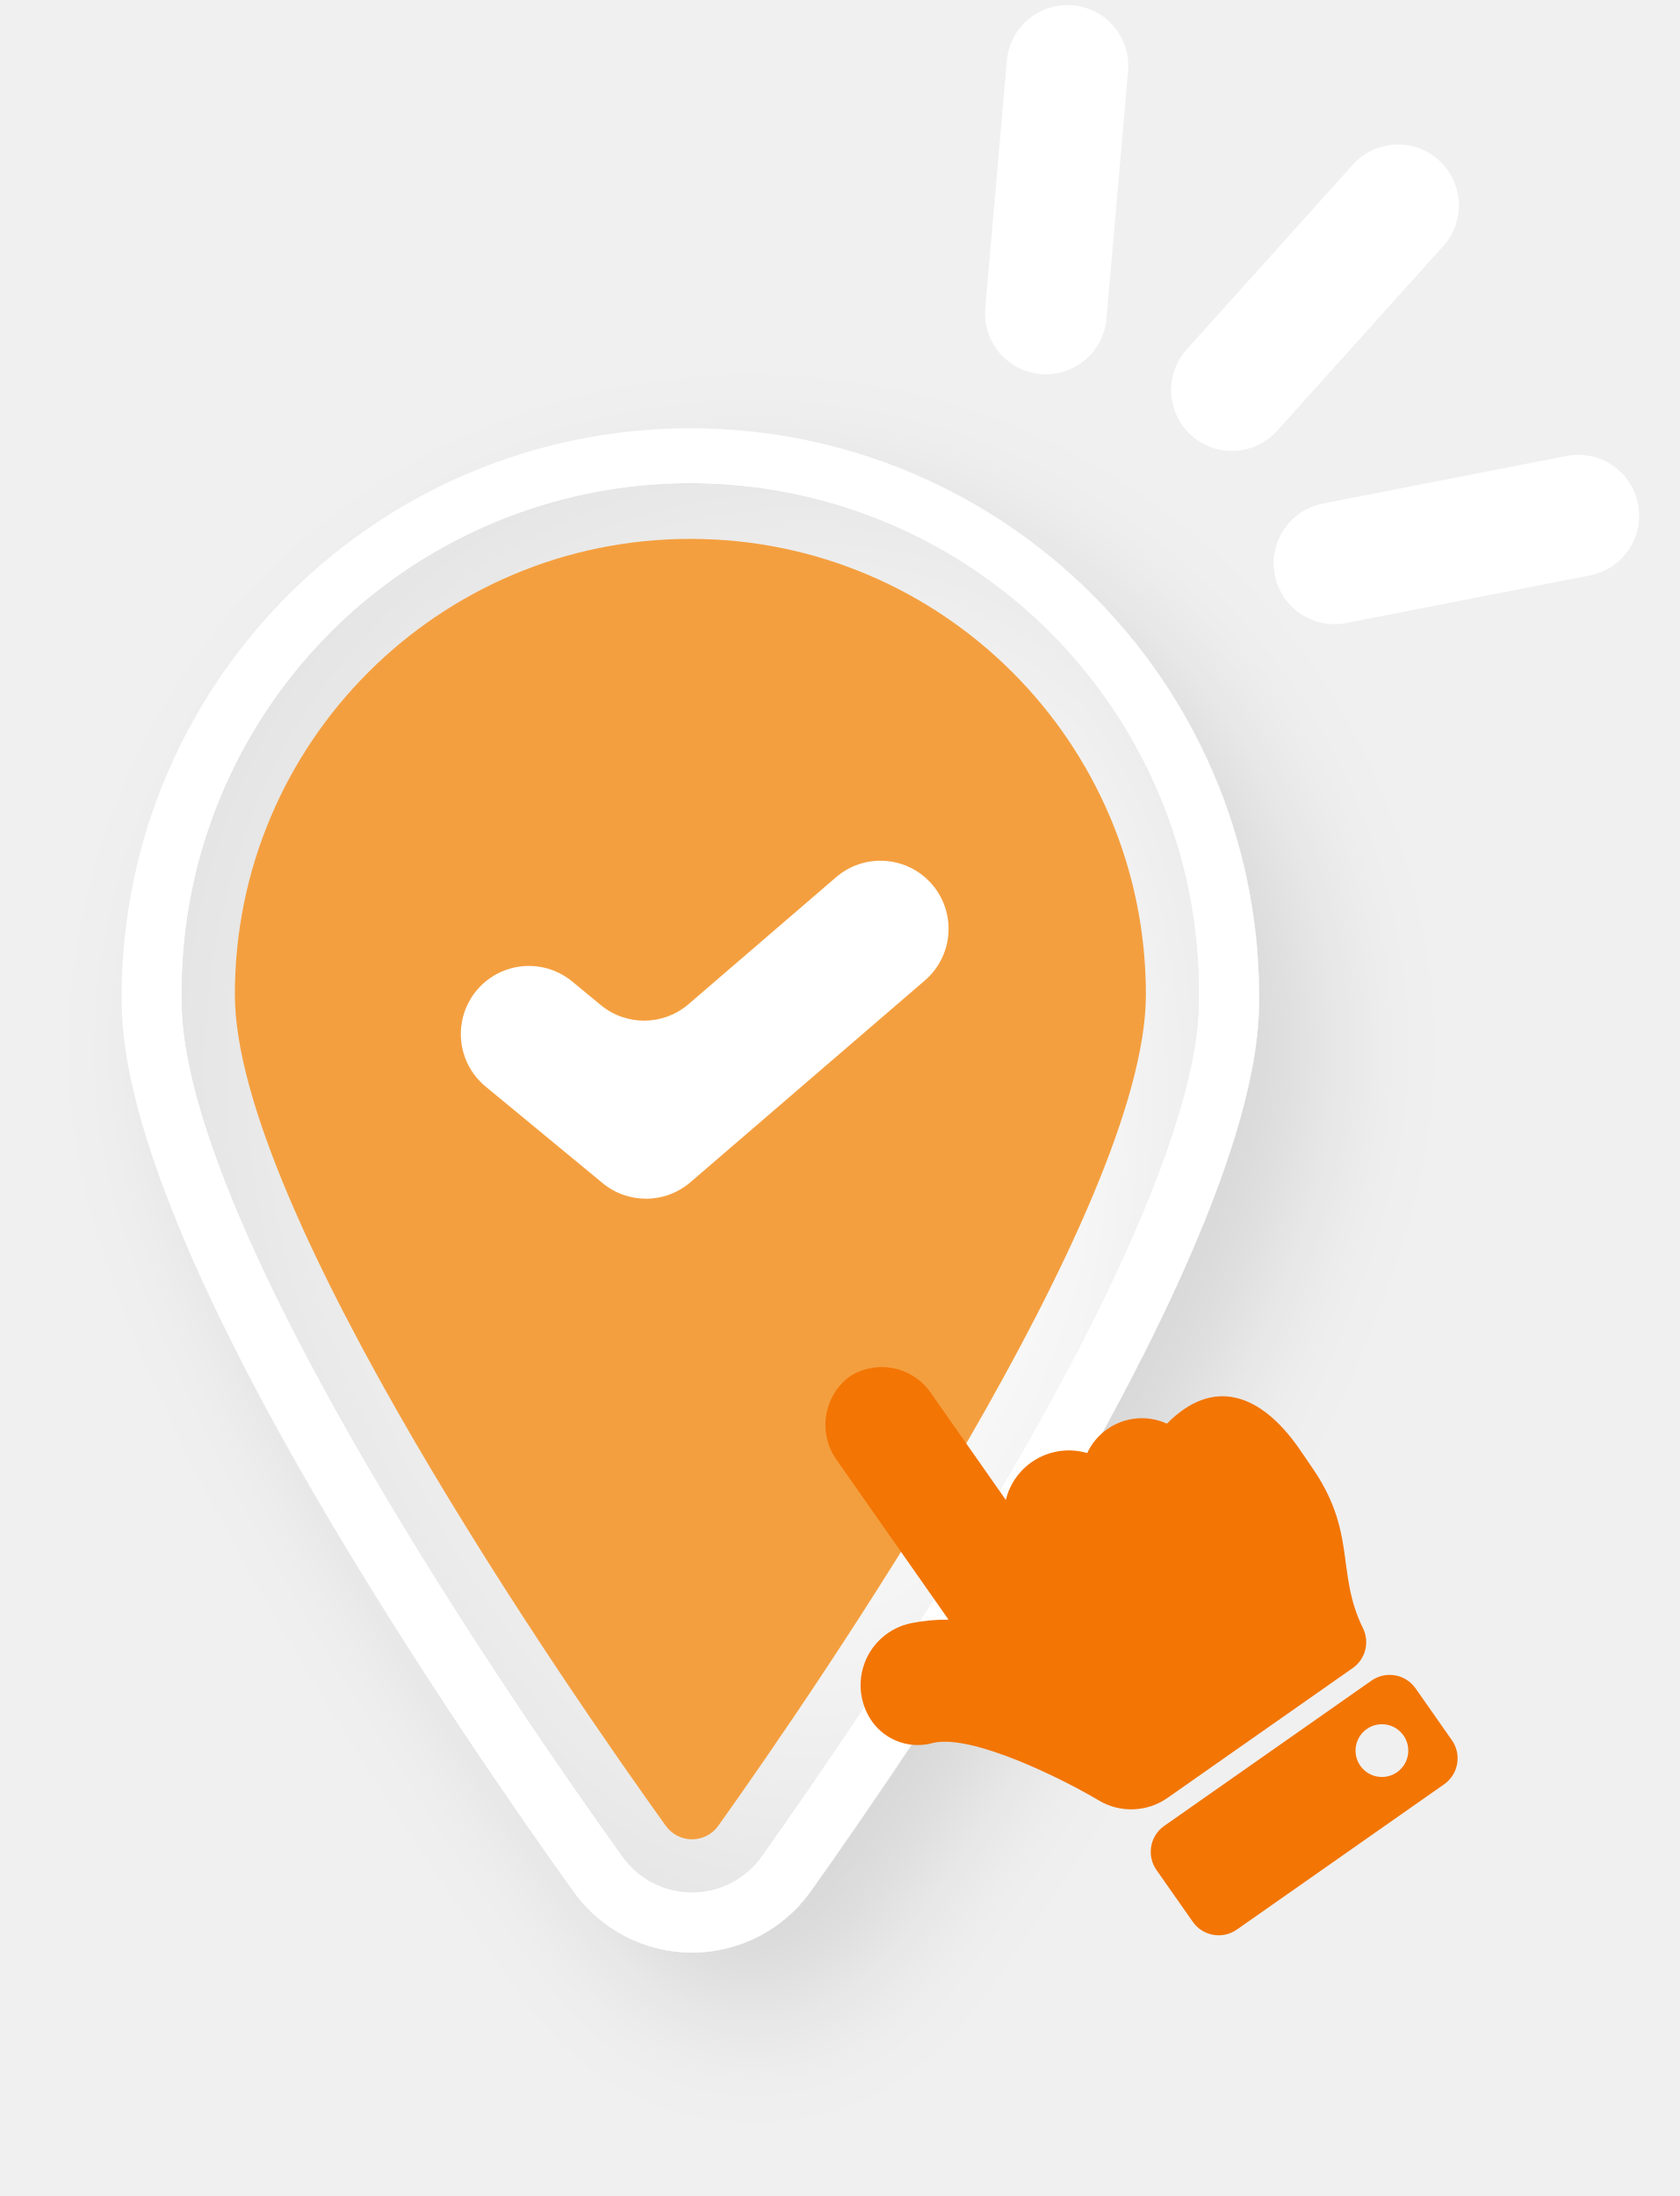
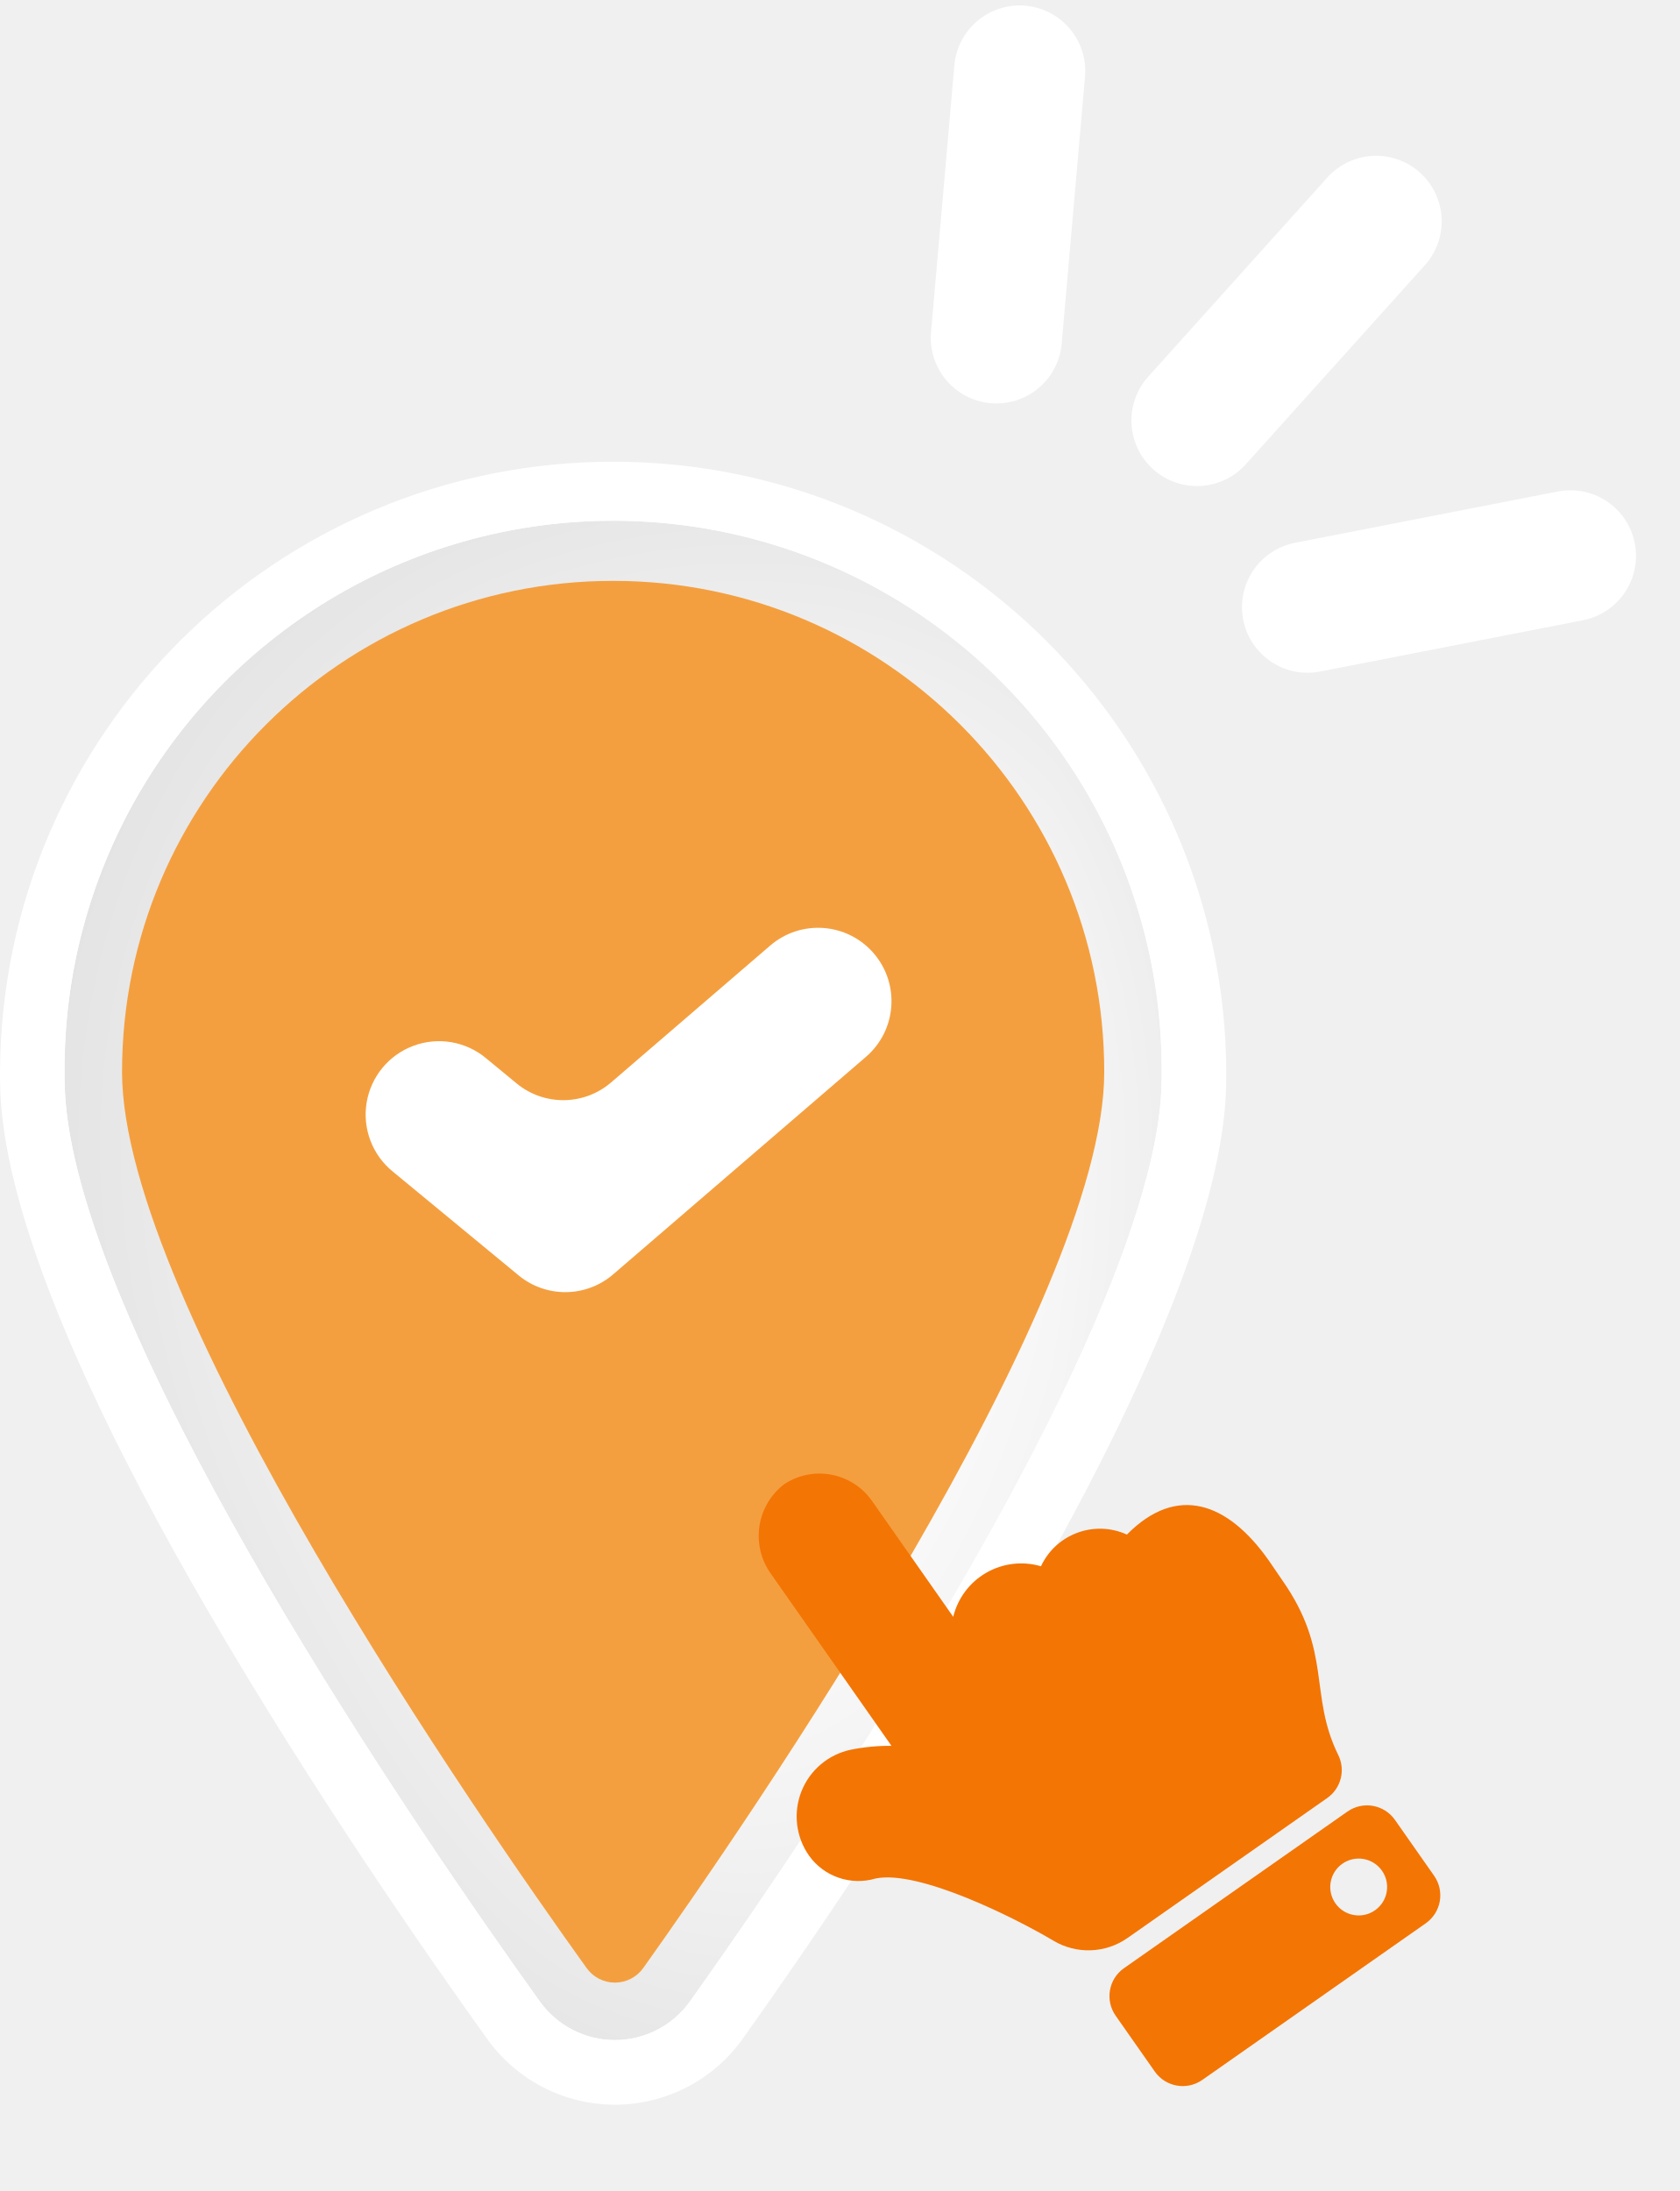
- <svg xmlns="http://www.w3.org/2000/svg" width="138.031" height="180.446" viewBox="0 0 138.031 180.446">
+ <svg xmlns="http://www.w3.org/2000/svg" width="128.031" height="167.022" viewBox="0 0 128.031 167.022">
  <defs>
    <clipPath id="clip-path">
      <rect id="長方形_171" data-name="長方形 171" width="55.052" height="48.814" transform="translate(0 0)" fill="none" stroke="#fff" stroke-width="1" />
    </clipPath>
-     <filter id="パス_74" x="0" y="24.981" width="123.483" height="155.465" filterUnits="userSpaceOnUse">
-       <feOffset dx="5" dy="5" input="SourceAlpha" />
-       <feGaussianBlur stdDeviation="5" result="blur" />
-       <feFlood flood-opacity="0.102" />
-       <feComposite operator="in" in2="blur" />
-       <feComposite in="SourceGraphic" />
-     </filter>
    <filter id="パス_75">
      <feOffset dx="10" dy="5" input="SourceAlpha" />
-       <feGaussianBlur stdDeviation="49.5" result="blur-2" />
+       <feGaussianBlur stdDeviation="49.5" result="blur" />
      <feFlood flood-opacity="0.129" result="color" />
-       <feComposite operator="out" in="SourceGraphic" in2="blur-2" />
+       <feComposite operator="out" in="SourceGraphic" in2="blur" />
      <feComposite operator="in" in="color" />
      <feComposite operator="in" in2="SourceGraphic" />
    </filter>
  </defs>
-   <g id="グループ_200" data-name="グループ 200" transform="matrix(0.996, 0.087, -0.087, 0.996, 83.189, 0)">
+   <g id="グループ_200" data-name="グループ 200" transform="matrix(0.996, 0.087, -0.087, 0.996, 73.189, 0)">
    <g id="グループ_188" data-name="グループ 188" clip-path="url(#clip-path)">
      <line id="線_27" data-name="線 27" y2="20.423" transform="translate(5 5)" fill="none" stroke="#fff" stroke-linecap="round" stroke-miterlimit="10" stroke-width="10" />
      <line id="線_28" data-name="線 28" x1="12.285" y2="16.314" transform="translate(20.787 14.053)" fill="none" stroke="#fff" stroke-linecap="round" stroke-miterlimit="10" stroke-width="10" />
      <line id="線_29" data-name="線 29" x1="19.627" y2="5.643" transform="translate(30.424 38.171)" fill="none" stroke="#fff" stroke-linecap="round" stroke-miterlimit="10" stroke-width="10" />
    </g>
  </g>
-   <g id="グループ_201" data-name="グループ 201" transform="translate(0 24.981)">
-     <g transform="matrix(1, 0, 0, 1, 0, -24.98)" filter="url(#パス_74)">
-       <path id="パス_74-2" data-name="パス 74" d="M56.877,135.464a11.984,11.984,0,0,1-9.715-4.986c-4.523-6.3-13.289-18.9-21.187-32.452C10,70.616,10,60.173,10,56.742a46.742,46.742,0,0,1,93.483,0c0,3.427,0,13.855-15.843,41.249C79.8,111.54,71.1,124.138,66.617,130.442a11.98,11.98,0,0,1-9.74,5.022" transform="translate(0 24.98)" fill="#fff" />
+   <path id="パス_74" data-name="パス 74" d="M56.877,135.464a11.984,11.984,0,0,1-9.715-4.986c-4.523-6.3-13.289-18.9-21.187-32.452C10,70.616,10,60.173,10,56.742a46.742,46.742,0,0,1,93.483,0c0,3.427,0,13.855-15.843,41.249C79.8,111.54,71.1,124.138,66.617,130.442a11.98,11.98,0,0,1-9.74,5.022" transform="translate(-10 24.981)" fill="#fff" />
+   <g data-type="innerShadowGroup">
+     <path id="パス_75-2" data-name="パス 75" d="M66.954,140.618a7.049,7.049,0,0,1-5.714-2.934C56.768,131.453,48.1,119,40.307,105.625,25,79.363,25,69.921,25,66.819a41.819,41.819,0,1,1,83.637,0c0,1.551,0,4.439-1.764,10.194-2.334,7.612-6.848,17.231-13.417,28.59-7.733,13.371-16.334,25.827-20.773,32.061a7.045,7.045,0,0,1-5.729,2.954" transform="translate(-20.077 14.904)" fill="#fff" />
+     <g transform="matrix(1, 0, 0, 1, 0, 0)" filter="url(#パス_75)">
+       <path id="パス_75-3" data-name="パス 75" d="M66.954,140.618a7.049,7.049,0,0,1-5.714-2.934C56.768,131.453,48.1,119,40.307,105.625,25,79.363,25,69.921,25,66.819a41.819,41.819,0,1,1,83.637,0c0,1.551,0,4.439-1.764,10.194-2.334,7.612-6.848,17.231-13.417,28.59-7.733,13.371-16.334,25.827-20.773,32.061a7.045,7.045,0,0,1-5.729,2.954" transform="translate(-20.08 14.9)" fill="#fff" />
    </g>
-     <g data-type="innerShadowGroup">
-       <path id="パス_75-2" data-name="パス 75" d="M66.954,140.618a7.049,7.049,0,0,1-5.714-2.934C56.768,131.453,48.1,119,40.307,105.625,25,79.363,25,69.921,25,66.819a41.819,41.819,0,1,1,83.637,0c0,1.551,0,4.439-1.764,10.194-2.334,7.612-6.848,17.231-13.417,28.59-7.733,13.371-16.334,25.827-20.773,32.061a7.045,7.045,0,0,1-5.729,2.954" transform="translate(-10.077 -10.077)" fill="#fff" />
-       <g transform="matrix(1, 0, 0, 1, 0, -24.98)" filter="url(#パス_75)">
-         <path id="パス_75-3" data-name="パス 75" d="M66.954,140.618a7.049,7.049,0,0,1-5.714-2.934C56.768,131.453,48.1,119,40.307,105.625,25,79.363,25,69.921,25,66.819a41.819,41.819,0,1,1,83.637,0c0,1.551,0,4.439-1.764,10.194-2.334,7.612-6.848,17.231-13.417,28.59-7.733,13.371-16.334,25.827-20.773,32.061a7.045,7.045,0,0,1-5.729,2.954" transform="translate(-10.08 14.9)" fill="#fff" />
-       </g>
-     </g>
-     <path id="パス_76" data-name="パス 76" d="M10,10h93.483V135.464H10Z" transform="translate(0 0)" fill="none" />
-     <path id="パス_77" data-name="パス 77" d="M113.223,75.784c0,17.657-27.2,57.149-35.142,68.3a2.653,2.653,0,0,1-4.317.008c-8-11.144-35.418-50.65-35.418-68.312a37.438,37.438,0,1,1,74.877,0" transform="translate(-19.043 -19.043)" fill="#f49f3f" />
-     <path id="パス_78" data-name="パス 78" d="M106.667,145.4l-9.582-7.905a5.595,5.595,0,1,1,7.12-8.632l2.311,1.906a5.594,5.594,0,0,0,7.208-.074l12.128-10.433a5.594,5.594,0,1,1,7.3,8.482l-19.274,16.584a5.594,5.594,0,0,1-7.208.075" transform="translate(-57.136 -73.162)" fill="#fff" />
  </g>
-   <path id="Icon_awesome-hand-point-up" data-name="Icon awesome-hand-point-up" d="M14.7,0a4.886,4.886,0,0,1,4.749,4.854V15.673a5.33,5.33,0,0,1,7.687.683,4.963,4.963,0,0,1,6.752,1.782c5.325-.972,7.722,2.378,7.722,7.866,0,.3-.022,1.438-.021,1.734.018,6.715-3.366,8.332-4.152,13.407a2.6,2.6,0,0,1-2.568,2.2H16.281a5.2,5.2,0,0,1-4.751-3.084c-1.408-3.13-5.313-10.338-8.378-11.652A4.618,4.618,0,0,1,0,24.271a5.2,5.2,0,0,1,7.25-4.78,14.727,14.727,0,0,1,2.7,1.534V4.854A4.965,4.965,0,0,1,14.7,0Zm.038,45.075h20.8a2.6,2.6,0,0,1,2.6,2.6v5.2a2.6,2.6,0,0,1-2.6,2.6h-20.8a2.6,2.6,0,0,1-2.6-2.6v-5.2A2.6,2.6,0,0,1,14.736,45.075Zm18.2,3.034a2.167,2.167,0,1,0,2.167,2.167A2.167,2.167,0,0,0,32.939,48.108Z" transform="matrix(0.819, -0.574, 0.574, 0.819, 57.743, 121.579)" fill="#f37504" />
+   <path id="パス_76" data-name="パス 76" d="M10,10h93.483V135.464H10Z" transform="translate(-10 24.981)" fill="none" />
+   <path id="パス_77" data-name="パス 77" d="M113.223,75.784c0,17.657-27.2,57.149-35.142,68.3a2.653,2.653,0,0,1-4.317.008c-8-11.144-35.418-50.65-35.418-68.312a37.438,37.438,0,1,1,74.877,0" transform="translate(-29.042 5.938)" fill="#f49f3f" />
+   <path id="パス_78" data-name="パス 78" d="M106.667,145.4l-9.582-7.905a5.595,5.595,0,1,1,7.12-8.632l2.311,1.906a5.594,5.594,0,0,0,7.208-.074l12.128-10.433a5.594,5.594,0,1,1,7.3,8.482l-19.274,16.584a5.594,5.594,0,0,1-7.208.075" transform="translate(-67.136 -48.181)" fill="#fff" />
+   <path id="Icon_awesome-hand-point-up" data-name="Icon awesome-hand-point-up" d="M14.7,0a4.886,4.886,0,0,1,4.749,4.854V15.673a5.33,5.33,0,0,1,7.687.683,4.963,4.963,0,0,1,6.752,1.782c5.325-.972,7.722,2.378,7.722,7.866,0,.3-.022,1.438-.021,1.734.018,6.715-3.366,8.332-4.152,13.407a2.6,2.6,0,0,1-2.568,2.2H16.281a5.2,5.2,0,0,1-4.751-3.084c-1.408-3.13-5.313-10.338-8.378-11.652A4.618,4.618,0,0,1,0,24.271a5.2,5.2,0,0,1,7.25-4.78,14.727,14.727,0,0,1,2.7,1.534V4.854A4.965,4.965,0,0,1,14.7,0Zm.038,45.075h20.8a2.6,2.6,0,0,1,2.6,2.6v5.2a2.6,2.6,0,0,1-2.6,2.6h-20.8a2.6,2.6,0,0,1-2.6-2.6v-5.2A2.6,2.6,0,0,1,14.736,45.075Zm18.2,3.034a2.167,2.167,0,1,0,2.167,2.167A2.167,2.167,0,0,0,32.939,48.108Z" transform="matrix(0.819, -0.574, 0.574, 0.819, 47.743, 121.579)" fill="#f37504" />
</svg>
